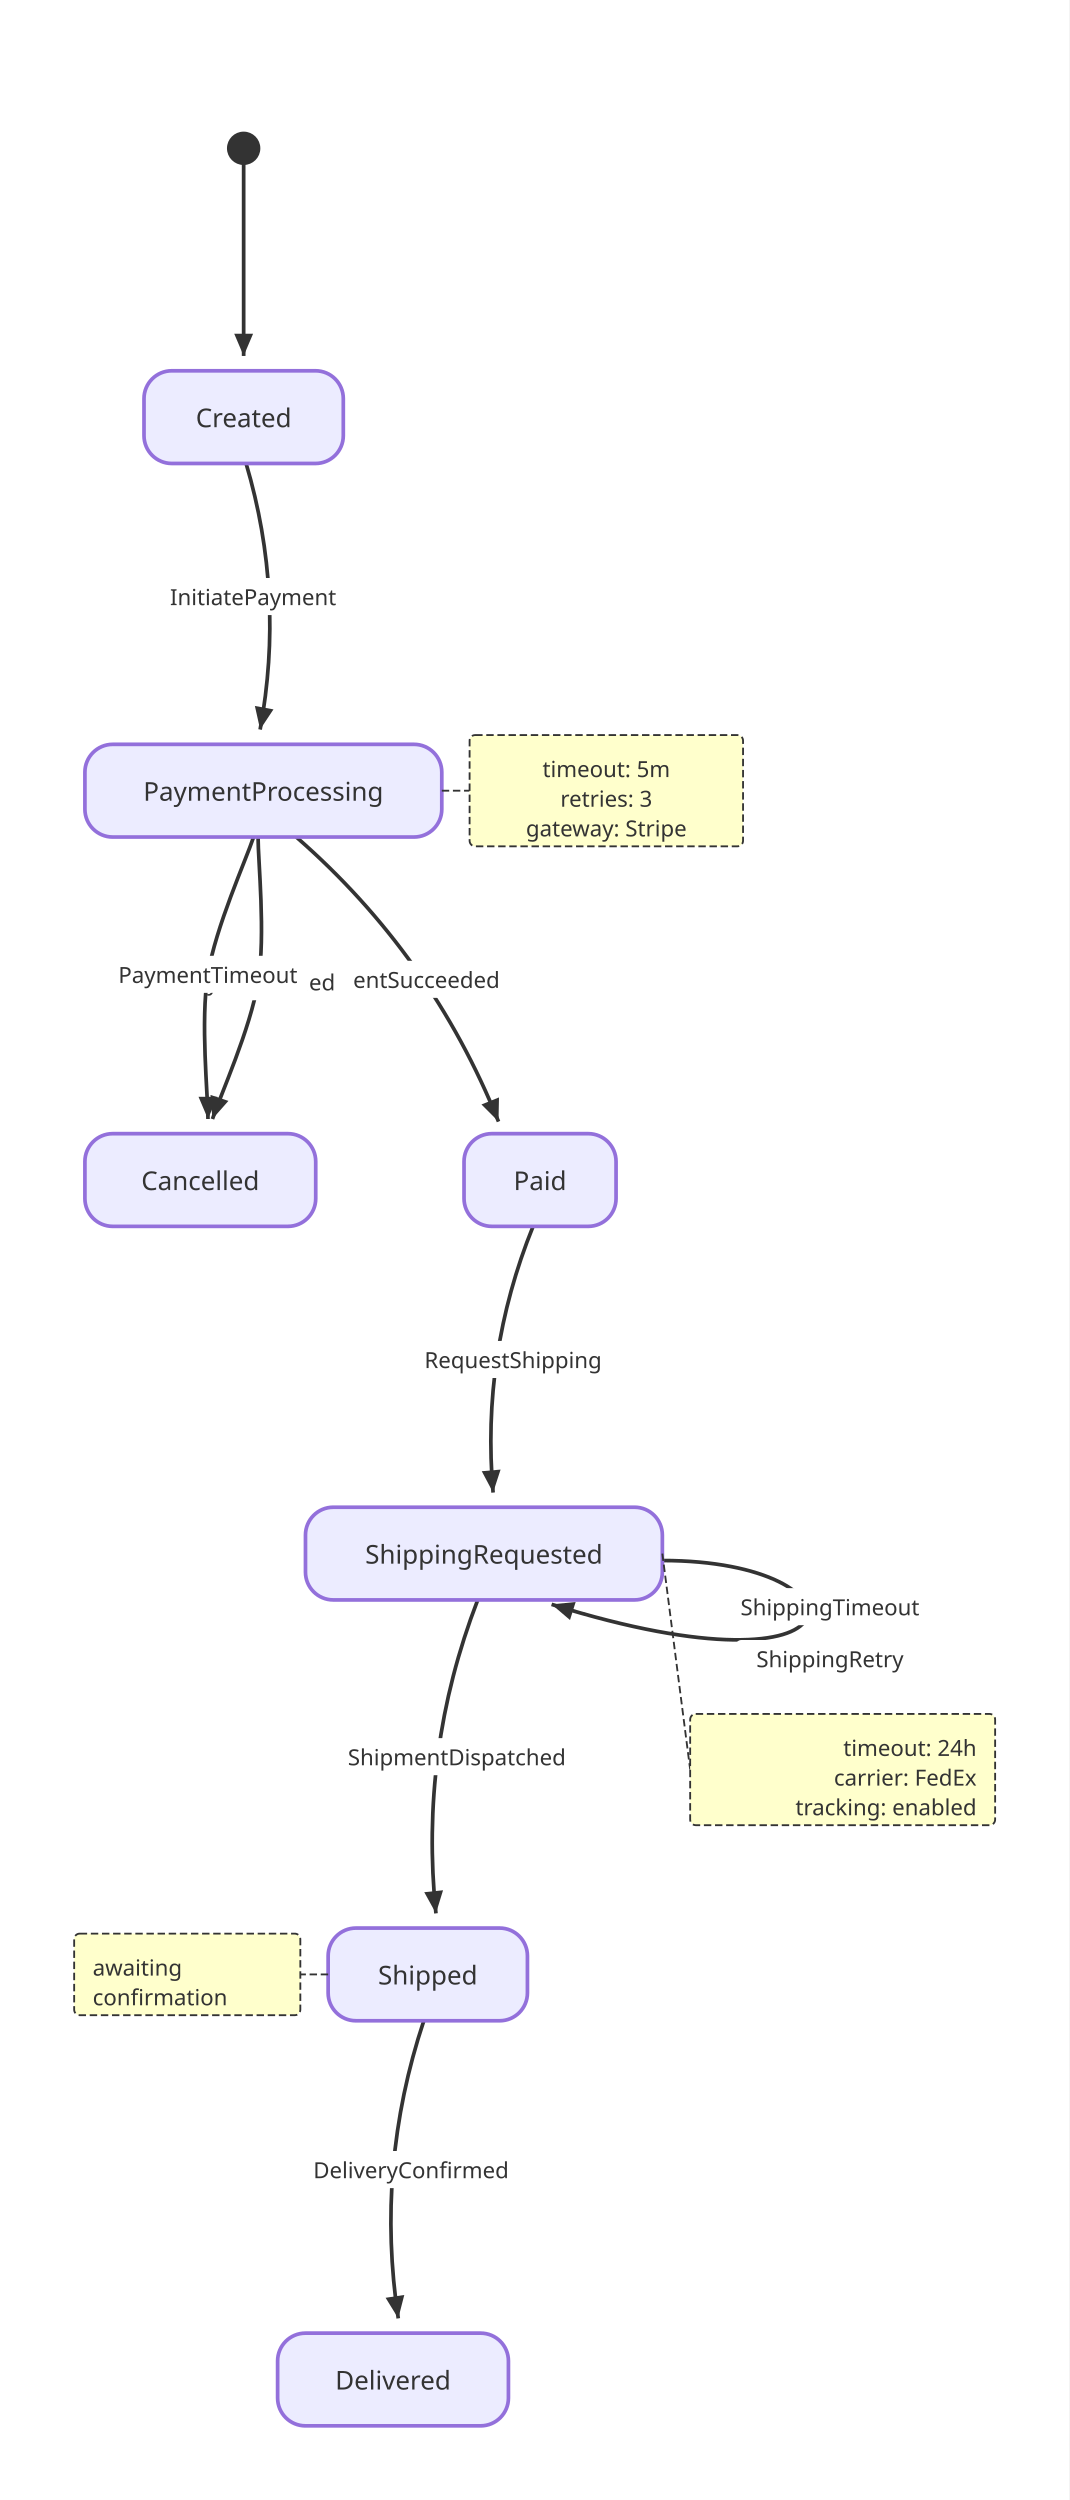
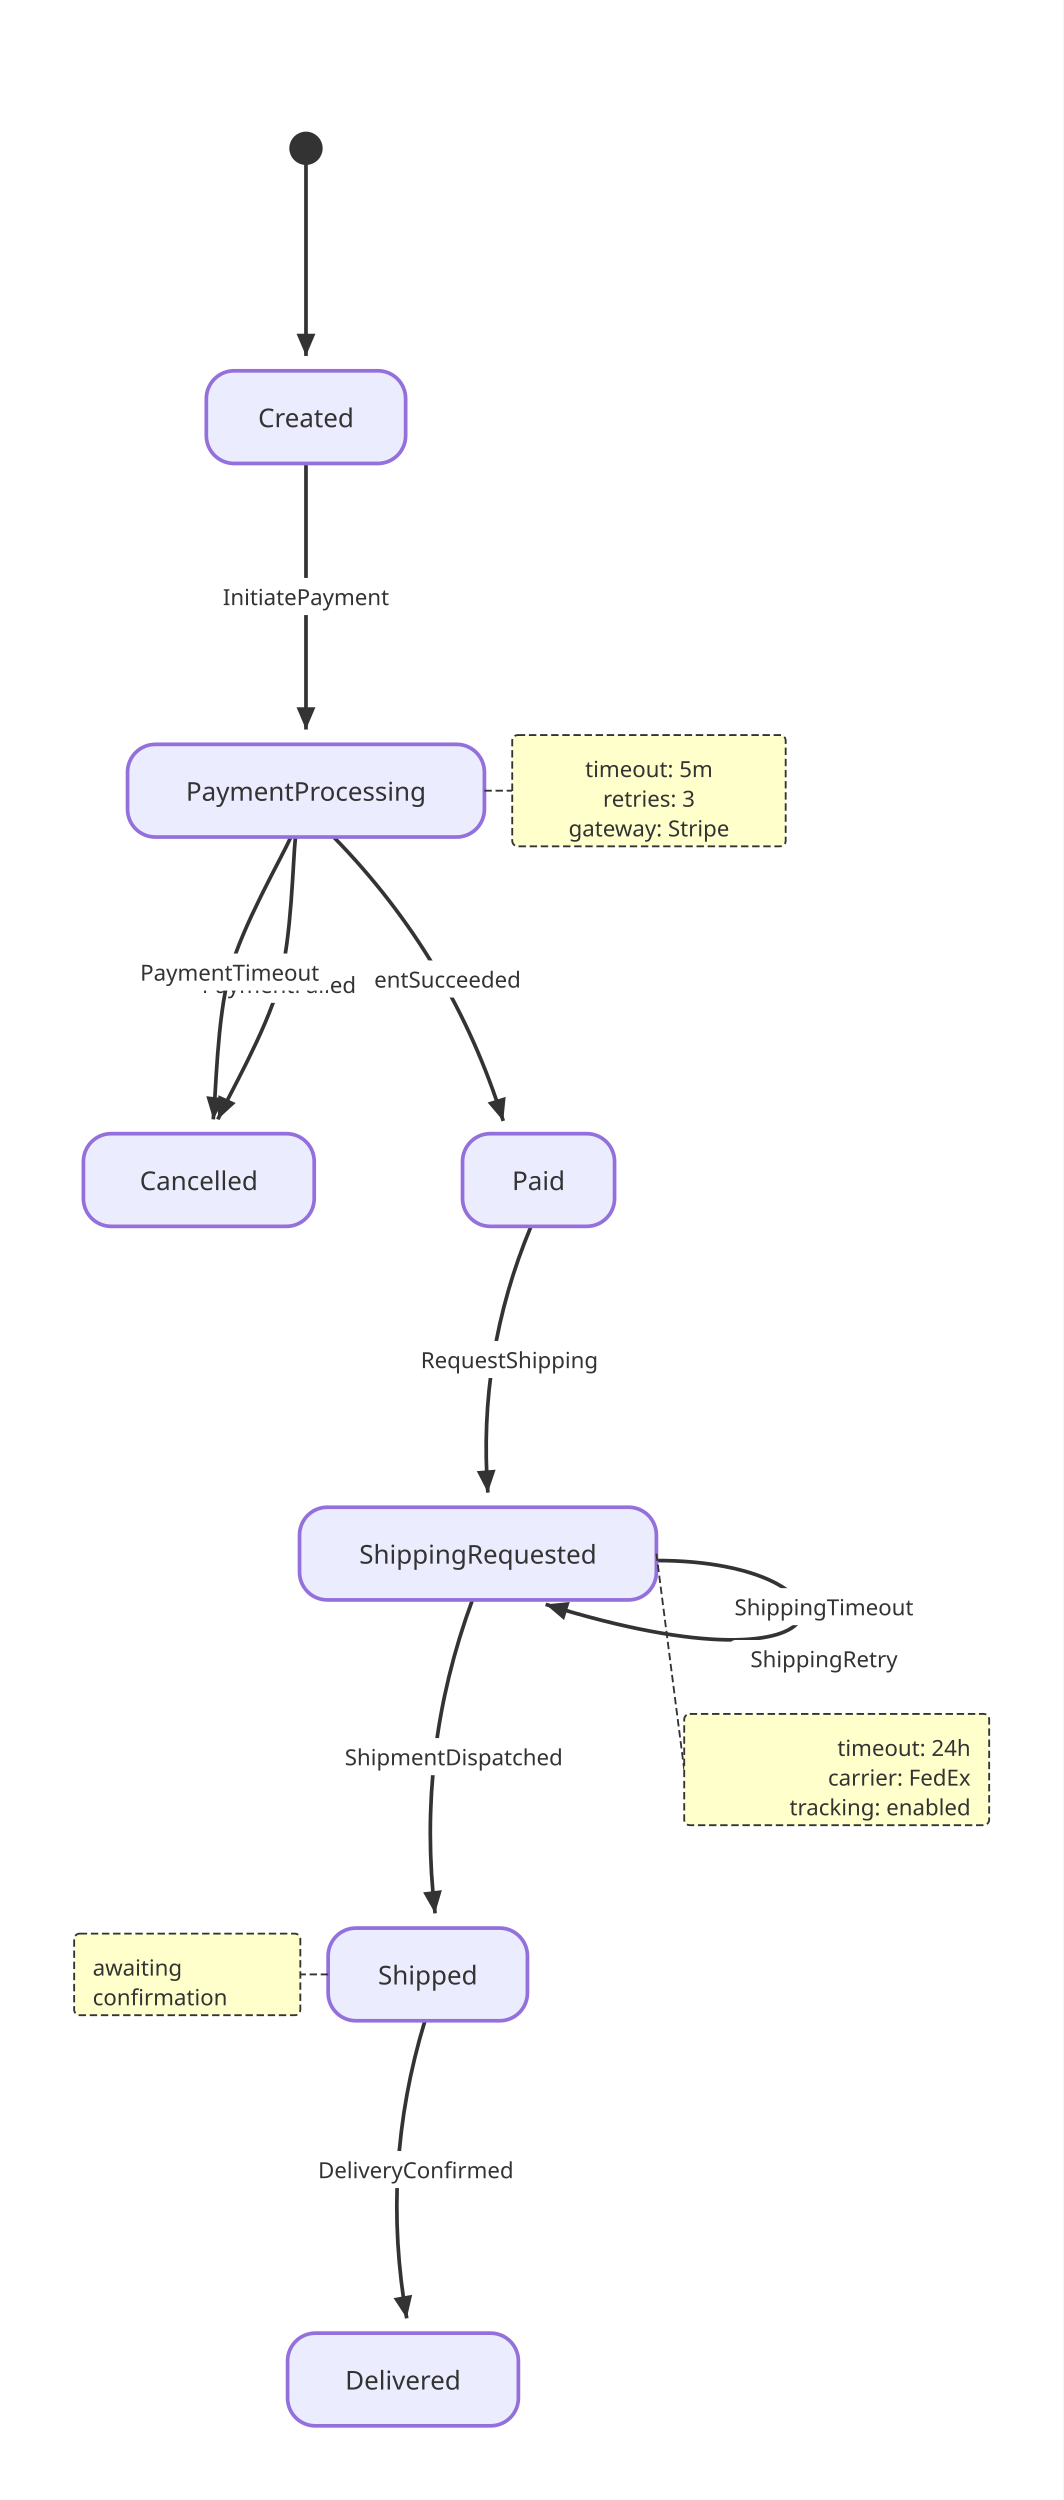
- <svg xmlns="http://www.w3.org/2000/svg" width="576.775" height="1348.5" viewBox="0 0 576.775 1348.5">
+ <svg xmlns="http://www.w3.org/2000/svg" width="573.56" height="1348.5" viewBox="0 0 573.56 1348.5">
  <defs>
    <marker id="arrowhead" markerWidth="12" markerHeight="10.2" refX="12" refY="5.1" orient="auto" markerUnits="userSpaceOnUse">
      <polygon class="arrowhead" points="0 0, 12 5.1, 0 10.2" />
    </marker>
  </defs>
  <style>
:root {
  --mermoid-background: #ffffff;
  --mermoid-edge-label-bg: #ffffff;
  --mermoid-font-family: sans-serif;
  --mermoid-font-size: 14px;
  --mermoid-line: #333;
  --mermoid-main-bkg: #ECECFF;
  --mermoid-node-border: #9370DB;
  --mermoid-note-bg: #ffffcc;
  --mermoid-note-border: #333333;
  --mermoid-note-text: #333333;
  --mermoid-primary: #1f77b4;
  --mermoid-primary-border: #1a5a8a;
  --mermoid-primary-text: #333;
  --mermoid-secondary: #ffffde;
  --mermoid-secondary-border: #aaaa33;
  --mermoid-secondary-text: #333;
  --mermoid-selection: #333;
  --mermoid-tertiary: #f4f4f4;
  --mermoid-tertiary-border: #cccccc;
  --mermoid-tertiary-text: #333;
  --mermoid-text: #333;
}
.diagram-bg {
  fill: #ffffff;
  stroke: none;
}
.node-shape {
  fill: #ECECFF;
  stroke: #9370DB;
  stroke-width: 2;
}
.node-label {
  fill: #333;
  font-family: sans-serif;
  font-size: 14px;
}
.edge-line {
  stroke: #333;
  stroke-width: 2;
}
.edge-label {
  fill: #333;
  font-family: sans-serif;
  font-size: 12px;
}
.edge-label-bg {
  fill: #ffffff;
}
.note-rect {
  fill: #ffffcc;
  stroke: #333333;
  stroke-width: 1;
  stroke-dasharray: 4,2;
}
.note-text {
  fill: #333333;
  font-family: sans-serif;
  font-size: 12px;
}
.note-connector {
  stroke: #333333;
  stroke-width: 1;
  stroke-dasharray: 4,2;
}
.subgraph-rect {
  fill: none;
  stroke: #9370DB;
  stroke-width: 1;
  stroke-dasharray: 6,3;
}
.subgraph-label {
  fill: #333;
  font-family: sans-serif;
  font-size: 14px;
}
.edge-thick .edge-line {
  stroke-width: 3;
}
.edge-dotted .edge-line {
  stroke-dasharray: 5,5;
}
.edge-dotted-open .edge-line {
  stroke-dasharray: 5,5;
}
.arrowhead {
  fill: #333;
}
.arrow-open {
  fill: none;
  stroke: #333;
  stroke-width: 2;
}
.arrow-cross {
  fill: none;
  stroke: #333;
  stroke-width: 2;
}
.actor-box {
  fill: #ECECFF;
  stroke: #9370DB;
  stroke-width: 2;
}
.actor-label {
  fill: #333;
  font-family: sans-serif;
  font-size: 14px;
}
.actor-figure {
  fill: none;
  stroke: #9370DB;
  stroke-width: 2;
}
.lifeline {
  stroke: #333;
  stroke-width: 1;
  fill: none;
  stroke-dasharray: 4,4;
}
.message-line {
  stroke: #333;
  stroke-width: 2;
  fill: none;
}
.message-dashed .message-line {
  stroke-dasharray: 6,4;
}
.message-label {
  fill: #333;
  font-family: sans-serif;
  font-size: 12px;
}
.activation {
  fill: #333;
  stroke: none;
  fill-opacity: 0.25;
}
.fragment-frame {
  fill: none;
  stroke: #9370DB;
  stroke-width: 1;
}
.fragment-tab {
  fill: #ECECFF;
  stroke: #9370DB;
  stroke-width: 1;
}
.fragment-label {
  fill: #333;
  font-family: sans-serif;
  font-size: 12px;
}
.fragment-divider {
  stroke: #9370DB;
  stroke-width: 1;
  fill: none;
}
.start-end .node-shape {
  fill: #333;
  stroke: #333;
}
</style>
-   <rect class="diagram-bg" x="0" y="0" width="576.775" height="1348.5" />
+   <rect class="diagram-bg" x="0" y="0" width="573.56" height="1348.5" />
  <g class="edge edge-arrow" id="edge-[*]-Created-0" data-from="[*]" data-to="Created">
-     <path class="edge-line" d="M131.426,88 L131.426,192" fill="none" marker-end="url(#arrowhead)" />
+     <path class="edge-line" d="M165.046,88 L165.046,192" fill="none" marker-end="url(#arrowhead)" />
  </g>
  <g class="edge edge-arrow" id="edge-Created-PaymentProcessing-0" data-from="Created" data-to="PaymentProcessing">
-     <path class="edge-line" d="M132.744,250 Q153.749,320.847 140.311,393.511" fill="none" marker-end="url(#arrowhead)" />
-     <rect class="edge-label-bg" x="78.528" y="311.756" width="116" height="20" rx="3" ry="3" />
-     <text class="edge-label" x="136.528" y="321.756" text-anchor="middle" dominant-baseline="central" style="font-size: 12px">InitiatePayment</text>
+     <path class="edge-line" d="M165.046,250 L165.046,393.5" fill="none" marker-end="url(#arrowhead)" />
+     <rect class="edge-label-bg" x="107.046" y="311.75" width="116" height="20" rx="3" ry="3" />
+     <text class="edge-label" x="165.046" y="321.75" text-anchor="middle" dominant-baseline="central" style="font-size: 12px">InitiatePayment</text>
  </g>
  <g class="edge edge-arrow" id="edge-PaymentProcessing-Paid-0" data-from="PaymentProcessing" data-to="Paid">
-     <path class="edge-line" d="M159.819,451.5 Q232.776,515.15 268.898,604.979" fill="none" marker-end="url(#arrowhead)" />
-     <rect class="edge-label-bg" x="152.759" y="518.24" width="123.2" height="20" rx="3" ry="3" />
-     <text class="edge-label" x="214.359" y="528.24" text-anchor="middle" dominant-baseline="central" style="font-size: 12px">PaymentSucceeded</text>
+     <path class="edge-line" d="M179.98,451.5 Q244.091,517.089 271.451,604.632" fill="none" marker-end="url(#arrowhead)" />
+     <rect class="edge-label-bg" x="164.116" y="518.066" width="123.2" height="20" rx="3" ry="3" />
+     <text class="edge-label" x="225.716" y="528.066" text-anchor="middle" dominant-baseline="central" style="font-size: 12px">PaymentSucceeded</text>
  </g>
  <g class="edge edge-arrow" id="edge-PaymentProcessing-Cancelled-0" data-from="PaymentProcessing" data-to="Cancelled">
-     <path class="edge-line" d="M139.2,451.5 C139.206,464.508 143.336,504.199 139.235,529.549 C135.134,554.9 118.699,591.26 114.591,603.603" fill="none" marker-end="url(#arrowhead)" />
-     <rect class="edge-label-bg" x="88.435" y="519.549" width="101.6" height="20" rx="3" ry="3" />
-     <text class="edge-label" x="139.235" y="529.549" text-anchor="middle" dominant-baseline="central" style="font-size: 12px">PaymentFailed</text>
+     <path class="edge-line" d="M159.384,451.5 C157.901,464.743 157.471,505.58 150.489,530.961 C143.507,556.342 122.991,591.649 117.492,603.787" fill="none" marker-end="url(#arrowhead)" />
+     <rect class="edge-label-bg" x="99.689" y="520.961" width="101.6" height="20" rx="3" ry="3" />
+     <text class="edge-label" x="150.489" y="530.961" text-anchor="middle" dominant-baseline="central" style="font-size: 12px">PaymentFailed</text>
  </g>
  <g class="edge edge-arrow" id="edge-PaymentProcessing-Cancelled-1" data-from="PaymentProcessing" data-to="Cancelled">
-     <path class="edge-line" d="M136.788,451.5 C132.681,463.842 116.246,500.203 112.144,525.554 C108.043,550.904 112.173,590.595 112.179,603.603" fill="none" marker-end="url(#arrowhead)" />
-     <rect class="edge-label-bg" x="57.744" y="515.554" width="108.8" height="20" rx="3" ry="3" />
-     <text class="edge-label" x="112.144" y="525.554" text-anchor="middle" dominant-baseline="central" style="font-size: 12px">PaymentTimeout</text>
+     <path class="edge-line" d="M156.914,451.5 C151.414,463.638 130.898,498.945 123.916,524.326 C116.934,549.707 116.504,590.543 115.022,603.787" fill="none" marker-end="url(#arrowhead)" />
+     <rect class="edge-label-bg" x="69.516" y="514.326" width="108.8" height="20" rx="3" ry="3" />
+     <text class="edge-label" x="123.916" y="524.326" text-anchor="middle" dominant-baseline="central" style="font-size: 12px">PaymentTimeout</text>
  </g>
  <g class="edge edge-arrow" id="edge-Paid-ShippingRequested-0" data-from="Paid" data-to="ShippingRequested">
-     <path class="edge-line" d="M287.545,661.5 Q259.527,730.705 265.97,805.089" fill="none" marker-end="url(#arrowhead)" />
-     <rect class="edge-label-bg" x="218.757" y="723.294" width="116" height="20" rx="3" ry="3" />
-     <text class="edge-label" x="276.757" y="733.294" text-anchor="middle" dominant-baseline="central" style="font-size: 12px">RequestShipping</text>
+     <path class="edge-line" d="M286.433,661.5 Q257.557,730.507 263.145,805.103" fill="none" marker-end="url(#arrowhead)" />
+     <rect class="edge-label-bg" x="216.789" y="723.302" width="116" height="20" rx="3" ry="3" />
+     <text class="edge-label" x="274.789" y="733.302" text-anchor="middle" dominant-baseline="central" style="font-size: 12px">RequestShipping</text>
  </g>
  <g class="edge edge-arrow" id="edge-ShippingRequested-Shipped-0" data-from="ShippingRequested" data-to="Shipped">
-     <path class="edge-line" d="M257.691,863 Q226.128,944.829 235.142,1032.07" fill="none" marker-end="url(#arrowhead)" />
-     <rect class="edge-label-bg" x="177.616" y="937.535" width="137.6" height="20" rx="3" ry="3" />
-     <text class="edge-label" x="246.416" y="947.535" text-anchor="middle" dominant-baseline="central" style="font-size: 12px">ShipmentDispatched</text>
+     <path class="edge-line" d="M254.83,863 Q224.467,945.11 234.677,1032.056" fill="none" marker-end="url(#arrowhead)" />
+     <rect class="edge-label-bg" x="175.954" y="937.528" width="137.6" height="20" rx="3" ry="3" />
+     <text class="edge-label" x="244.754" y="947.528" text-anchor="middle" dominant-baseline="central" style="font-size: 12px">ShipmentDispatched</text>
  </g>
  <g class="edge edge-arrow self-loop" id="edge-ShippingRequested-ShippingRequested-0" data-from="ShippingRequested" data-to="ShippingRequested">
-     <path class="edge-line" d="M357.275,841.75 C470.275,841.75 470.275,919.5 297.535,865.391" fill="none" marker-end="url(#arrowhead)" />
-     <rect class="edge-label-bg" x="389.675" y="856.625" width="116" height="20" rx="3" ry="3" />
-     <text class="edge-label" x="447.675" y="866.625" text-anchor="middle" dominant-baseline="central" style="font-size: 12px">ShippingTimeout</text>
+     <path class="edge-line" d="M354.06,841.75 C467.06,841.75 467.06,919.5 294.32,865.391" fill="none" marker-end="url(#arrowhead)" />
+     <rect class="edge-label-bg" x="386.46" y="856.625" width="116" height="20" rx="3" ry="3" />
+     <text class="edge-label" x="444.46" y="866.625" text-anchor="middle" dominant-baseline="central" style="font-size: 12px">ShippingTimeout</text>
  </g>
  <g class="edge edge-arrow self-loop" id="edge-ShippingRequested-ShippingRequested-1" data-from="ShippingRequested" data-to="ShippingRequested">
-     <rect class="edge-label-bg" x="396.875" y="884.625" width="101.6" height="20" rx="3" ry="3" />
-     <text class="edge-label" x="447.675" y="894.625" text-anchor="middle" dominant-baseline="central" style="font-size: 12px">ShippingRetry</text>
+     <rect class="edge-label-bg" x="393.66" y="884.625" width="101.6" height="20" rx="3" ry="3" />
+     <text class="edge-label" x="444.46" y="894.625" text-anchor="middle" dominant-baseline="central" style="font-size: 12px">ShippingRetry</text>
  </g>
  <g class="edge edge-arrow" id="edge-Shipped-Delivered-0" data-from="Shipped" data-to="Delivered">
-     <path class="edge-line" d="M228.604,1090 Q202.452,1168.611 214.826,1250.529" fill="none" marker-end="url(#arrowhead)" />
-     <rect class="edge-label-bg" x="156.515" y="1160.265" width="130.4" height="20" rx="3" ry="3" />
-     <text class="edge-label" x="221.715" y="1170.265" text-anchor="middle" dominant-baseline="central" style="font-size: 12px">DeliveryConfirmed</text>
+     <path class="edge-line" d="M229.219,1090 Q205.043,1169.078 219.39,1250.515" fill="none" marker-end="url(#arrowhead)" />
+     <rect class="edge-label-bg" x="159.104" y="1160.257" width="130.4" height="20" rx="3" ry="3" />
+     <text class="edge-label" x="224.304" y="1170.257" text-anchor="middle" dominant-baseline="central" style="font-size: 12px">DeliveryConfirmed</text>
  </g>
  <g class="node node-circle start-end" id="node-[*]">
-     <circle class="node-shape" cx="131.426" cy="80" r="8" />
+     <circle class="node-shape" cx="165.046" cy="80" r="8" />
  </g>
  <g class="node node-round" id="node-Created">
-     <rect class="node-shape" x="77.676" y="200" width="107.5" height="50" rx="15" ry="15" />
-     <text class="node-label" x="131.426" y="225" text-anchor="middle" dominant-baseline="central">Created</text>
+     <rect class="node-shape" x="111.296" y="200" width="107.5" height="50" rx="15" ry="15" />
+     <text class="node-label" x="165.046" y="225" text-anchor="middle" dominant-baseline="central">Created</text>
  </g>
  <g class="node node-round" id="node-PaymentProcessing">
-     <rect class="node-shape" x="45.801" y="401.5" width="192.5" height="50" rx="15" ry="15" />
-     <text class="node-label" x="142.051" y="426.5" text-anchor="middle" dominant-baseline="central">PaymentProcessing</text>
+     <rect class="node-shape" x="68.796" y="401.5" width="192.5" height="50" rx="15" ry="15" />
+     <text class="node-label" x="165.046" y="426.5" text-anchor="middle" dominant-baseline="central">PaymentProcessing</text>
  </g>
  <g class="node node-round" id="node-Cancelled">
-     <rect class="node-shape" x="45.801" y="611.5" width="124.5" height="50" rx="15" ry="15" />
-     <text class="node-label" x="108.051" y="636.5" text-anchor="middle" dominant-baseline="central">Cancelled</text>
+     <rect class="node-shape" x="44.987" y="611.5" width="124.5" height="50" rx="15" ry="15" />
+     <text class="node-label" x="107.237" y="636.5" text-anchor="middle" dominant-baseline="central">Cancelled</text>
  </g>
  <g class="node node-round" id="node-Paid">
-     <rect class="node-shape" x="250.301" y="611.5" width="82" height="50" rx="15" ry="15" />
-     <text class="node-label" x="291.301" y="636.5" text-anchor="middle" dominant-baseline="central">Paid</text>
+     <rect class="node-shape" x="249.487" y="611.5" width="82" height="50" rx="15" ry="15" />
+     <text class="node-label" x="290.487" y="636.5" text-anchor="middle" dominant-baseline="central">Paid</text>
  </g>
  <g class="node node-round" id="node-ShippingRequested">
-     <rect class="node-shape" x="164.775" y="813" width="192.5" height="50" rx="15" ry="15" />
-     <text class="node-label" x="261.025" y="838" text-anchor="middle" dominant-baseline="central">ShippingRequested</text>
+     <rect class="node-shape" x="161.56" y="813" width="192.5" height="50" rx="15" ry="15" />
+     <text class="node-label" x="257.81" y="838" text-anchor="middle" dominant-baseline="central">ShippingRequested</text>
  </g>
  <g class="node node-round" id="node-Shipped">
    <rect class="node-shape" x="177" y="1040" width="107.5" height="50" rx="15" ry="15" />
    <text class="node-label" x="230.75" y="1065" text-anchor="middle" dominant-baseline="central">Shipped</text>
  </g>
  <g class="node node-round" id="node-Delivered">
-     <rect class="node-shape" x="149.746" y="1258.5" width="124.5" height="50" rx="15" ry="15" />
-     <text class="node-label" x="211.996" y="1283.5" text-anchor="middle" dominant-baseline="central">Delivered</text>
+     <rect class="node-shape" x="155.12" y="1258.5" width="124.5" height="50" rx="15" ry="15" />
+     <text class="node-label" x="217.37" y="1283.5" text-anchor="middle" dominant-baseline="central">Delivered</text>
  </g>
  <g class="note" id="note-PaymentProcessing-0">
-     <line class="note-connector" x1="238.301" y1="426.5" x2="253.301" y2="426.5" />
-     <rect class="note-rect" x="253.301" y="396.5" width="147.5" height="60" rx="3" ry="3" />
-     <text class="note-text" x="327.051" y="414.5" text-anchor="middle" dominant-baseline="central">timeout: 5m</text>
-     <text class="note-text" x="327.051" y="430.5" text-anchor="middle" dominant-baseline="central">retries: 3</text>
-     <text class="note-text" x="327.051" y="446.5" text-anchor="middle" dominant-baseline="central">gateway: Stripe</text>
+     <line class="note-connector" x1="261.296" y1="426.5" x2="276.296" y2="426.5" />
+     <rect class="note-rect" x="276.296" y="396.5" width="147.5" height="60" rx="3" ry="3" />
+     <text class="note-text" x="350.046" y="414.5" text-anchor="middle" dominant-baseline="central">timeout: 5m</text>
+     <text class="note-text" x="350.046" y="430.5" text-anchor="middle" dominant-baseline="central">retries: 3</text>
+     <text class="note-text" x="350.046" y="446.5" text-anchor="middle" dominant-baseline="central">gateway: Stripe</text>
  </g>
  <g class="note" id="note-ShippingRequested-0">
-     <line class="note-connector" x1="357.275" y1="838" x2="372.275" y2="954.5" />
-     <rect class="note-rect" x="372.275" y="924.5" width="164.5" height="60" rx="3" ry="3" />
-     <text class="note-text" x="526.775" y="942.5" text-anchor="end" dominant-baseline="central">timeout: 24h</text>
-     <text class="note-text" x="526.775" y="958.5" text-anchor="end" dominant-baseline="central">carrier: FedEx</text>
-     <text class="note-text" x="526.775" y="974.5" text-anchor="end" dominant-baseline="central">tracking: enabled</text>
+     <line class="note-connector" x1="354.06" y1="838" x2="369.06" y2="954.5" />
+     <rect class="note-rect" x="369.06" y="924.5" width="164.5" height="60" rx="3" ry="3" />
+     <text class="note-text" x="523.56" y="942.5" text-anchor="end" dominant-baseline="central">timeout: 24h</text>
+     <text class="note-text" x="523.56" y="958.5" text-anchor="end" dominant-baseline="central">carrier: FedEx</text>
+     <text class="note-text" x="523.56" y="974.5" text-anchor="end" dominant-baseline="central">tracking: enabled</text>
  </g>
  <g class="note" id="note-Shipped-0">
    <line class="note-connector" x1="177" y1="1065" x2="162" y2="1065" />
    <rect class="note-rect" x="40" y="1043" width="122" height="44" rx="3" ry="3" />
    <text class="note-text" x="50" y="1061" text-anchor="start" dominant-baseline="central">awaiting</text>
    <text class="note-text" x="50" y="1077" text-anchor="start" dominant-baseline="central">confirmation</text>
  </g>
</svg>
